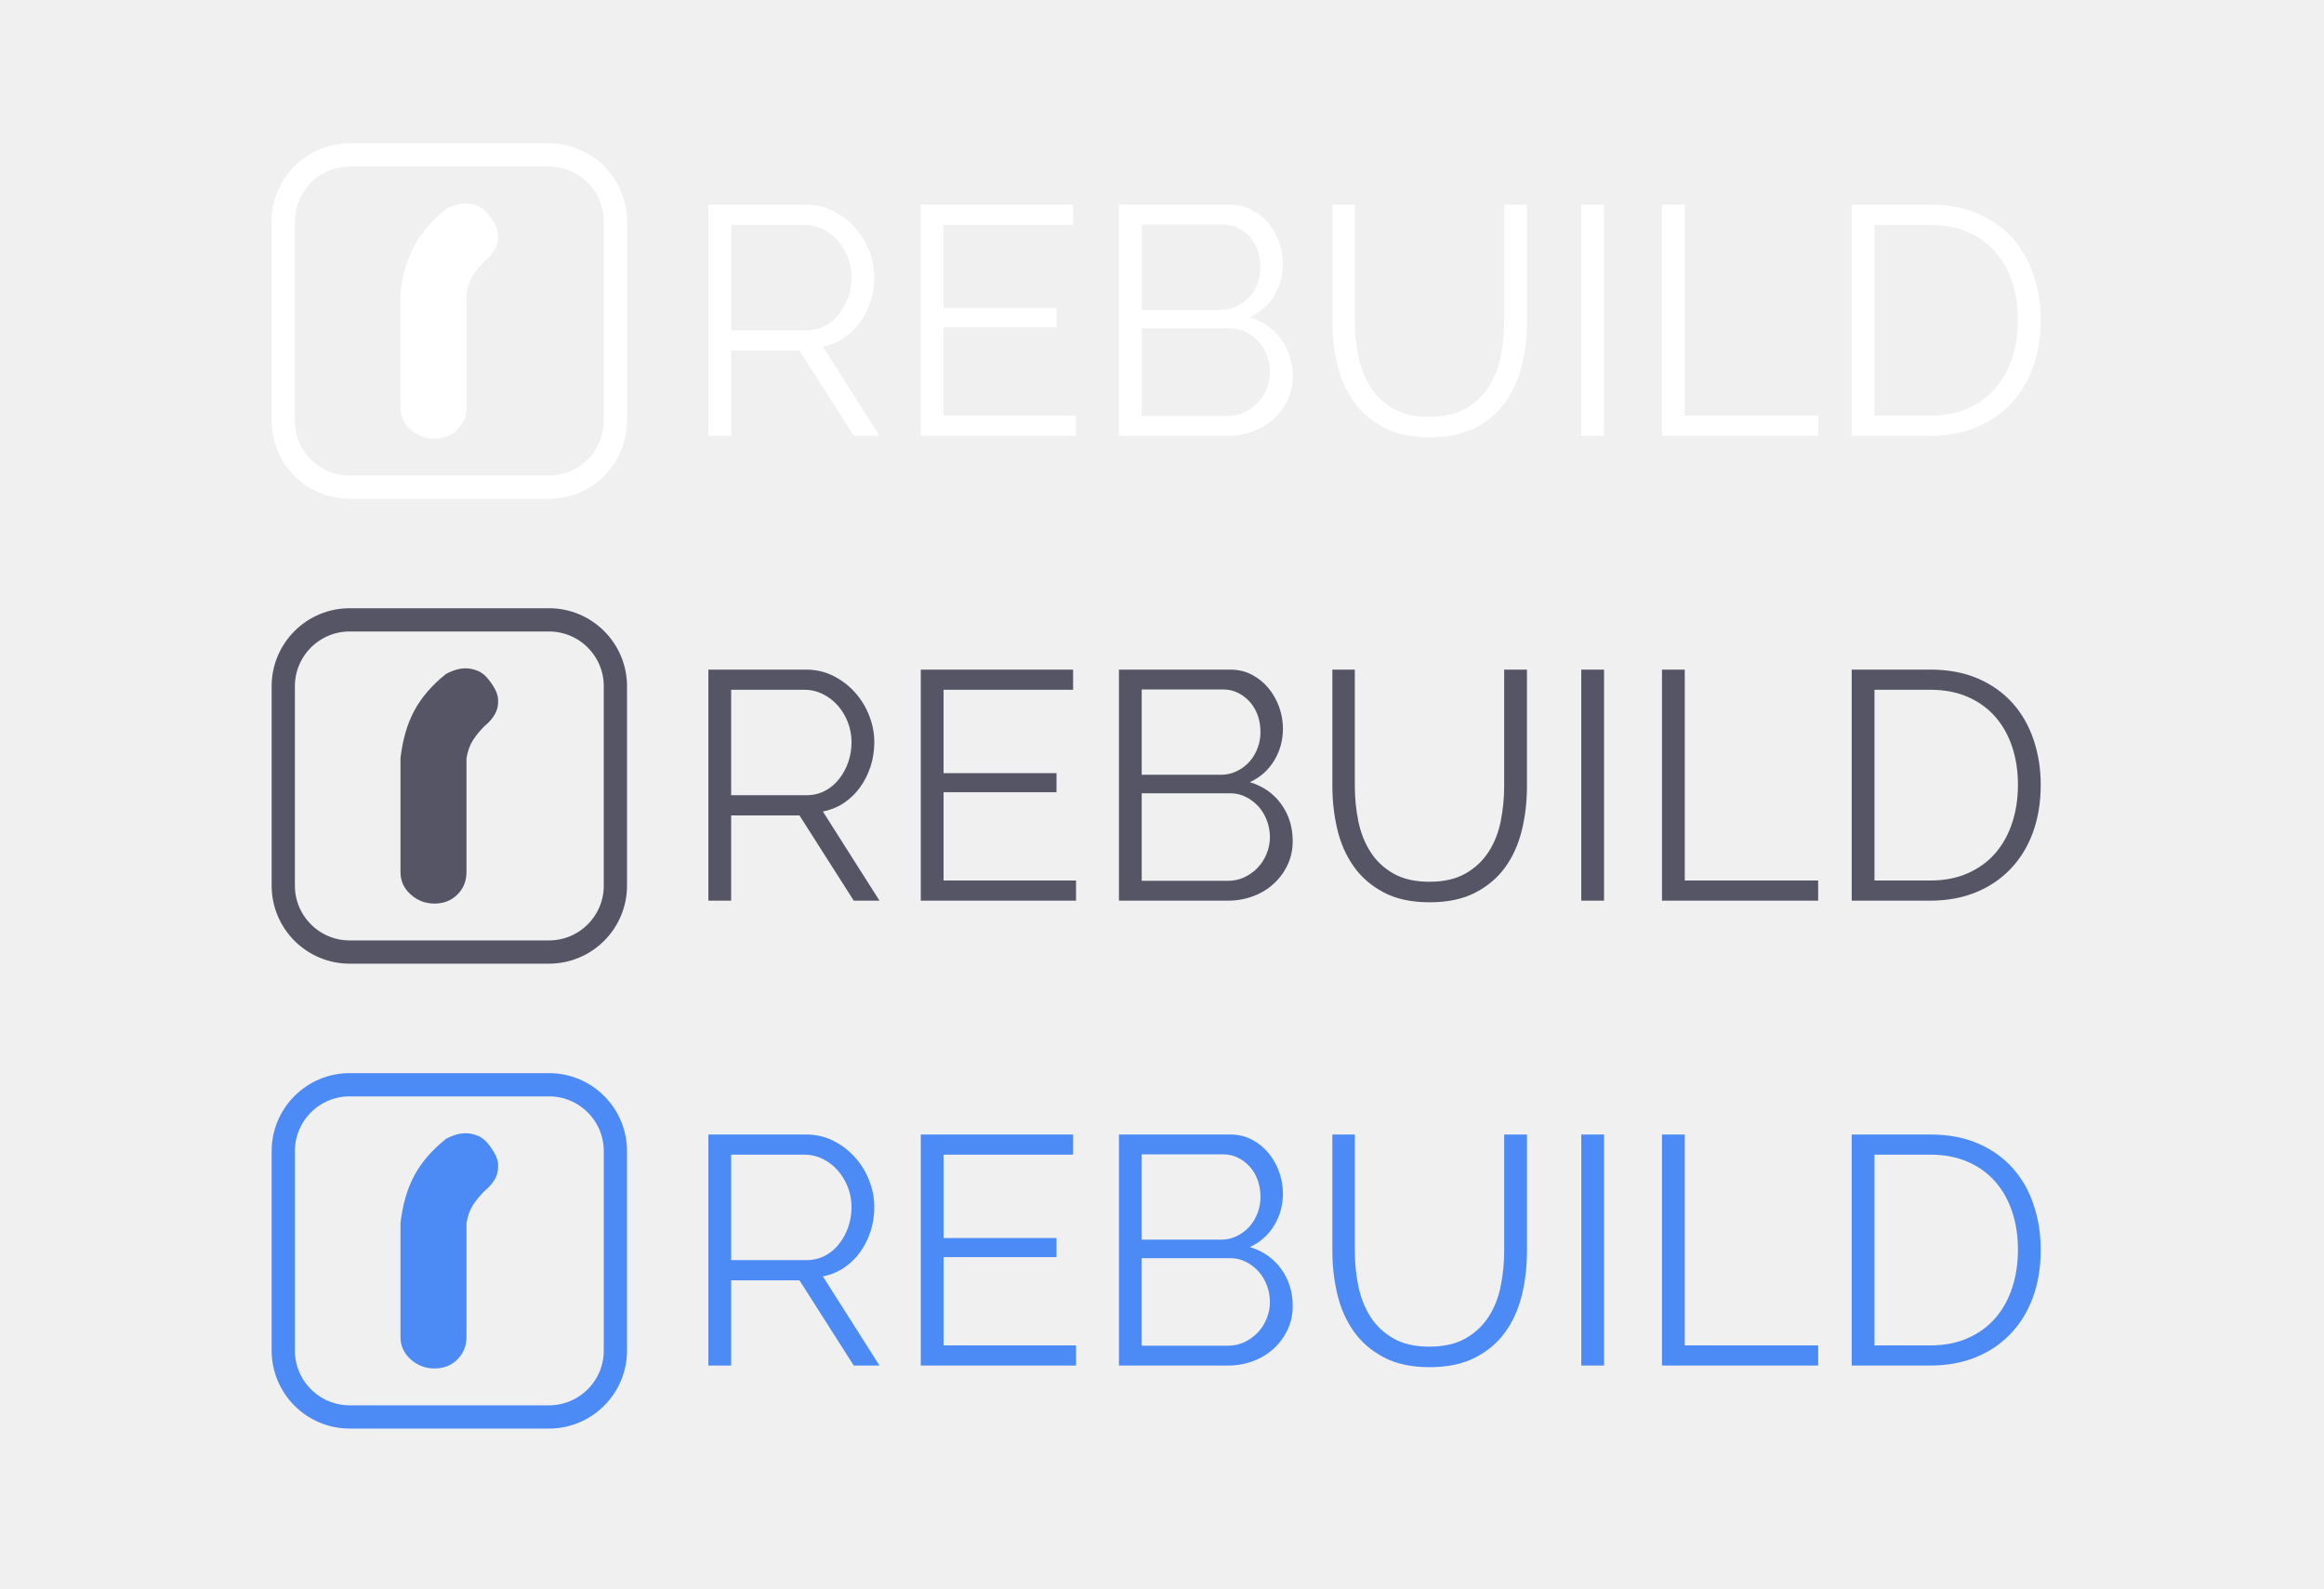
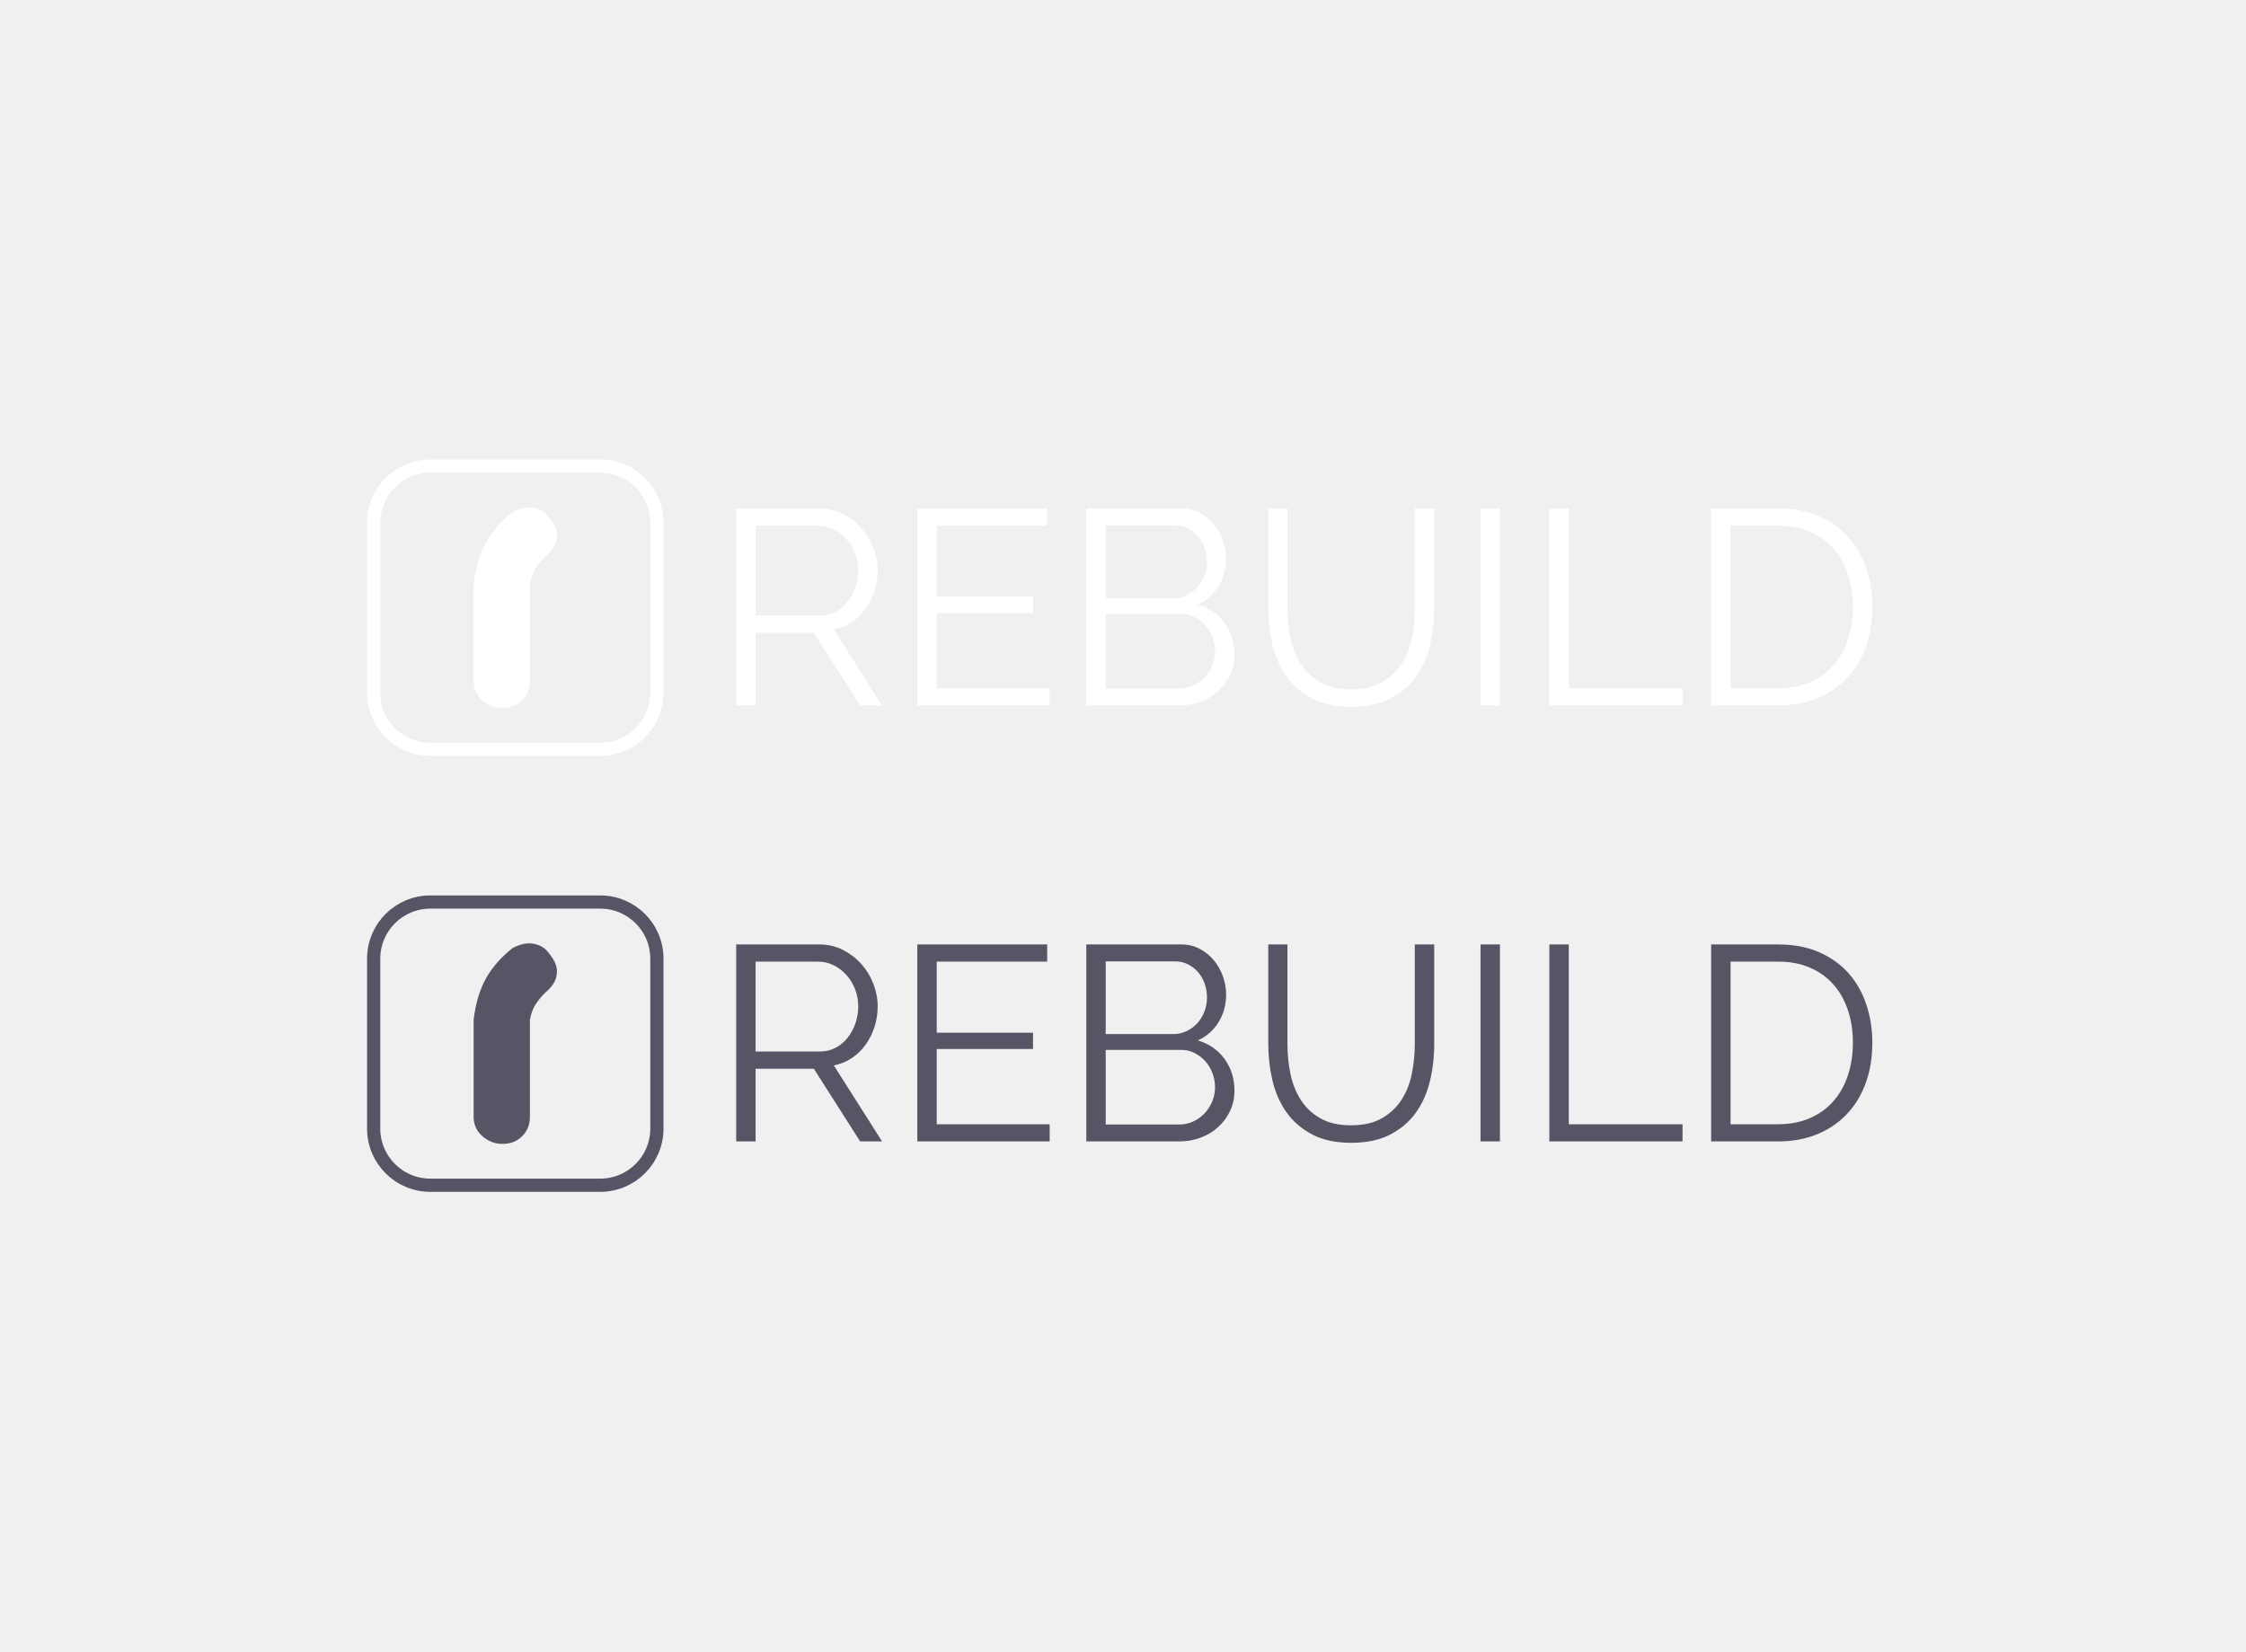
- <svg xmlns="http://www.w3.org/2000/svg" width="100%" height="100%" color-interpolation-filters="sRGB" preserveAspectRatio="xMidYMid meet" style="margin:auto" version="1.0" viewBox="0 0 300 205">
-   <g fill="#fff" transform="translate(36.56641,20)">
+ <svg xmlns="http://www.w3.org/2000/svg" width="100%" height="100%" color-interpolation-filters="sRGB" preserveAspectRatio="xMidYMid meet" style="margin:auto" version="1.0" viewBox="0 0 340 250">
+   <g fill="#fff" transform="translate(56.56641,70.56309)">
    <g transform="translate(0,0)">
-       <rect width="42.874" height="42.874" x="0" y="0" fill-opacity="0" stroke="rgb(255, 255, 255)" stroke-width="3" rx="8.575" ry="8.575" />
+       <rect width="42.874" height="42.874" x="0" y="0" fill-opacity="0" stroke="rgb(255, 255, 255)" stroke-width="2" rx="8.575" ry="8.575" />
      <g transform="translate(15.13222,6.257222)">
        <g>
          <path d="M12.66-28.92L12.66-28.92L12.66-28.92Q13.74-27.54 13.80-26.49L13.80-26.49L13.80-26.49Q13.86-25.44 13.44-24.66L13.44-24.66L13.44-24.66Q12.96-23.76 12.06-23.04L12.06-23.04L12.06-23.04Q11.16-22.14 10.56-21.21L10.56-21.21L10.56-21.21Q9.96-20.28 9.72-18.90L9.72-18.90L9.72-4.20L9.72-4.20Q9.72-2.46 8.55-1.29L8.55-1.29L8.55-1.29Q7.38-0.12 5.58-0.12L5.58-0.12L5.58-0.12Q3.84-0.12 2.52-1.29L2.52-1.29L2.52-1.29Q1.20-2.46 1.20-4.20L1.20-4.20L1.20-18.90L1.20-18.90Q1.62-22.50 3-25.05L3-25.05L3-25.05Q4.38-27.60 7.08-29.76L7.08-29.76L7.08-29.76Q7.50-30 8.19-30.24L8.19-30.24L8.19-30.24Q8.88-30.48 9.63-30.48L9.63-30.48L9.63-30.48Q10.38-30.48 11.19-30.15L11.19-30.15L11.19-30.15Q12-29.82 12.66-28.92Z" transform="translate(-1.2,30.48)" />
        </g>
      </g>
    </g>
    <g transform="translate(54.87382,6.421284)">
      <g class="tp-name">
        <g>
          <path d="M6.68 0L3.74 0L3.74-29.82L16.34-29.82L16.34-29.82Q18.27-29.82 19.89-29.00L19.89-29.00L19.89-29.00Q21.50-28.18 22.68-26.86L22.68-26.86L22.68-26.86Q23.86-25.54 24.51-23.86L24.51-23.86L24.51-23.86Q25.16-22.18 25.16-20.45L25.16-20.45L25.16-20.45Q25.16-18.82 24.68-17.33L24.68-17.33L24.68-17.33Q24.19-15.83 23.33-14.64L23.33-14.64L23.33-14.64Q22.47-13.44 21.25-12.62L21.25-12.62L21.25-12.62Q20.03-11.80 18.52-11.51L18.52-11.51L25.83 0L22.51 0L15.50-11.00L6.68-11.00L6.68 0M6.68-27.22L6.68-13.61L16.42-13.61L16.42-13.61Q17.72-13.61 18.80-14.18L18.80-14.18L18.80-14.18Q19.87-14.74 20.62-15.71L20.62-15.71L20.62-15.71Q21.38-16.67 21.80-17.89L21.80-17.89L21.80-17.89Q22.22-19.11 22.22-20.45L22.22-20.45L22.22-20.45Q22.22-21.80 21.74-23.04L21.74-23.04L21.74-23.04Q21.25-24.28 20.43-25.20L20.43-25.20L20.43-25.20Q19.61-26.12 18.50-26.67L18.50-26.67L18.50-26.67Q17.39-27.22 16.17-27.22L16.17-27.22L6.68-27.22ZM34.10-2.60L51.20-2.60L51.20 0L31.16 0L31.16-29.82L50.82-29.82L50.82-27.22L34.10-27.22L34.10-16.46L48.68-16.46L48.68-13.99L34.10-13.99L34.10-2.60ZM79.17-7.69L79.17-7.69L79.17-7.69Q79.17-6.01 78.50-4.60L78.50-4.60L78.50-4.60Q77.83-3.19 76.69-2.16L76.69-2.16L76.69-2.16Q75.56-1.13 74.05-0.57L74.05-0.57L74.05-0.57Q72.53 0 70.81 0L70.81 0L56.74 0L56.74-29.82L71.11-29.82L71.11-29.82Q72.66-29.82 73.92-29.15L73.92-29.15L73.92-29.15Q75.18-28.48 76.06-27.41L76.06-27.41L76.06-27.41Q76.94-26.33 77.43-24.97L77.43-24.97L77.43-24.97Q77.91-23.60 77.91-22.22L77.91-22.22L77.91-22.22Q77.91-19.95 76.78-18.08L76.78-18.08L76.78-18.08Q75.64-16.21 73.63-15.29L73.63-15.29L73.63-15.29Q76.19-14.53 77.68-12.47L77.68-12.47L77.68-12.47Q79.17-10.42 79.17-7.69M76.23-8.19L76.23-8.19L76.23-8.19Q76.23-9.28 75.85-10.31L75.85-10.31L75.85-10.31Q75.47-11.34 74.78-12.12L74.78-12.12L74.78-12.12Q74.09-12.89 73.14-13.38L73.14-13.38L73.14-13.38Q72.20-13.86 71.11-13.86L71.11-13.86L59.68-13.86L59.68-2.56L70.81-2.56L70.81-2.56Q71.95-2.56 72.93-3.02L72.93-3.02L72.93-3.02Q73.92-3.49 74.66-4.26L74.66-4.26L74.66-4.26Q75.39-5.04 75.81-6.07L75.81-6.07L75.81-6.07Q76.23-7.10 76.23-8.19M70.18-27.26L59.68-27.26L59.68-16.25L69.93-16.25L69.93-16.25Q71.02-16.25 71.97-16.72L71.97-16.72L71.97-16.72Q72.91-17.18 73.58-17.93L73.58-17.93L73.58-17.93Q74.26-18.69 74.63-19.68L74.63-19.68L74.63-19.68Q75.01-20.66 75.01-21.76L75.01-21.76L75.01-21.76Q75.01-22.89 74.66-23.90L74.66-23.90L74.66-23.90Q74.30-24.91 73.65-25.64L73.65-25.64L73.65-25.64Q73.00-26.38 72.11-26.82L72.11-26.82L72.11-26.82Q71.23-27.26 70.18-27.26L70.18-27.26ZM96.81-2.44L96.81-2.44L96.81-2.44Q99.62-2.44 101.49-3.51L101.49-3.51L101.49-3.51Q103.36-4.58 104.47-6.32L104.47-6.32L104.47-6.32Q105.59-8.06 106.03-10.29L106.03-10.29L106.03-10.29Q106.47-12.52 106.47-14.78L106.47-14.78L106.47-29.82L109.41-29.82L109.41-14.78L109.41-14.78Q109.41-11.76 108.74-9.05L108.74-9.05L108.74-9.05Q108.07-6.34 106.58-4.28L106.58-4.28L106.58-4.28Q105.08-2.23 102.69-1.01L102.69-1.01L102.69-1.01Q100.30 0.21 96.85 0.21L96.85 0.21L96.85 0.21Q93.32 0.21 90.91-1.07L90.91-1.07L90.91-1.07Q88.49-2.35 87.02-4.45L87.02-4.45L87.02-4.45Q85.55-6.55 84.92-9.24L84.92-9.24L84.92-9.24Q84.29-11.93 84.29-14.78L84.29-14.78L84.29-29.82L87.19-29.82L87.19-14.78L87.19-14.78Q87.19-12.43 87.65-10.21L87.65-10.21L87.65-10.21Q88.12-7.98 89.23-6.26L89.23-6.26L89.23-6.26Q90.34-4.54 92.19-3.49L92.19-3.49L92.19-3.49Q94.04-2.44 96.81-2.44ZM119.36 0L116.42 0L116.42-29.82L119.36-29.82L119.36 0ZM147 0L126.84 0L126.84-29.82L129.78-29.82L129.78-2.60L147-2.60L147 0ZM161.45 0L151.33 0L151.33-29.82L161.45-29.82L161.45-29.82Q165.02-29.82 167.69-28.64L167.69-28.64L167.69-28.64Q170.35-27.47 172.14-25.45L172.14-25.45L172.14-25.45Q173.92-23.44 174.82-20.73L174.82-20.73L174.82-20.73Q175.73-18.02 175.73-14.95L175.73-14.95L175.73-14.95Q175.73-11.55 174.72-8.80L174.72-8.80L174.72-8.80Q173.71-6.05 171.84-4.10L171.84-4.10L171.84-4.10Q169.97-2.14 167.35-1.07L167.35-1.07L167.35-1.07Q164.72 0 161.45 0L161.45 0M172.79-14.95L172.79-14.95L172.79-14.95Q172.79-17.64 172.03-19.89L172.03-19.89L172.03-19.89Q171.28-22.13 169.83-23.77L169.83-23.77L169.83-23.77Q168.38-25.41 166.28-26.31L166.28-26.31L166.28-26.31Q164.18-27.22 161.45-27.22L161.45-27.22L154.27-27.22L154.27-2.60L161.45-2.60L161.45-2.60Q164.22-2.60 166.34-3.55L166.34-3.55L166.34-3.55Q168.46-4.49 169.89-6.15L169.89-6.15L169.89-6.15Q171.32-7.81 172.05-10.06L172.05-10.06L172.05-10.06Q172.79-12.31 172.79-14.95Z" transform="translate(-3.738,29.82)" />
        </g>
      </g>
    </g>
  </g>
-   <g fill="#556" transform="translate(36.56641,80)">
+   <g fill="#556" transform="translate(56.56641,136.5631)">
    <g transform="translate(0,0)">
-       <rect width="42.874" height="42.874" x="0" y="0" fill-opacity="0" stroke="#556" stroke-width="3" rx="8.575" ry="8.575" />
-       <g transform="translate(15.13222,6.257222)">
-         <g>
-           <path d="M12.66-28.92L12.66-28.92L12.66-28.92Q13.74-27.54 13.80-26.49L13.80-26.49L13.80-26.49Q13.86-25.44 13.44-24.66L13.44-24.66L13.44-24.66Q12.96-23.76 12.06-23.04L12.06-23.04L12.06-23.04Q11.16-22.14 10.56-21.21L10.56-21.21L10.56-21.21Q9.96-20.28 9.72-18.90L9.72-18.90L9.72-4.20L9.72-4.20Q9.72-2.46 8.55-1.29L8.55-1.29L8.55-1.29Q7.38-0.12 5.58-0.12L5.58-0.12L5.58-0.12Q3.84-0.12 2.52-1.29L2.52-1.29L2.52-1.29Q1.20-2.46 1.20-4.20L1.20-4.20L1.20-18.90L1.20-18.90Q1.62-22.50 3-25.05L3-25.05L3-25.05Q4.38-27.60 7.08-29.76L7.08-29.76L7.08-29.76Q7.50-30 8.19-30.24L8.19-30.24L8.19-30.24Q8.88-30.48 9.63-30.48L9.63-30.48L9.63-30.48Q10.38-30.48 11.19-30.15L11.19-30.15L11.19-30.15Q12-29.82 12.66-28.92Z" transform="translate(-1.2,30.48)" />
-         </g>
-       </g>
-     </g>
-     <g transform="translate(54.87382,6.421284)">
-       <g class="tp-name">
-         <g>
-           <path d="M6.68 0L3.74 0L3.74-29.82L16.34-29.82L16.34-29.82Q18.27-29.82 19.89-29.00L19.89-29.00L19.89-29.00Q21.50-28.18 22.68-26.86L22.68-26.86L22.68-26.86Q23.86-25.54 24.51-23.86L24.51-23.86L24.51-23.86Q25.16-22.18 25.16-20.45L25.16-20.45L25.16-20.45Q25.16-18.82 24.68-17.33L24.68-17.33L24.68-17.33Q24.19-15.83 23.33-14.64L23.33-14.64L23.33-14.64Q22.47-13.44 21.25-12.62L21.25-12.62L21.25-12.62Q20.03-11.80 18.52-11.51L18.52-11.51L25.83 0L22.51 0L15.50-11.00L6.68-11.00L6.68 0M6.68-27.22L6.68-13.61L16.42-13.61L16.42-13.61Q17.72-13.61 18.80-14.18L18.80-14.18L18.80-14.18Q19.87-14.74 20.62-15.71L20.62-15.71L20.62-15.71Q21.38-16.67 21.80-17.89L21.80-17.89L21.80-17.89Q22.22-19.11 22.22-20.45L22.22-20.45L22.22-20.45Q22.22-21.80 21.74-23.04L21.74-23.04L21.74-23.04Q21.25-24.28 20.43-25.20L20.43-25.20L20.43-25.20Q19.61-26.12 18.50-26.67L18.50-26.67L18.50-26.67Q17.39-27.22 16.17-27.22L16.17-27.22L6.68-27.22ZM34.10-2.60L51.20-2.60L51.20 0L31.16 0L31.16-29.82L50.82-29.82L50.82-27.22L34.10-27.22L34.10-16.46L48.68-16.46L48.68-13.99L34.10-13.99L34.10-2.60ZM79.17-7.69L79.17-7.69L79.17-7.69Q79.17-6.01 78.50-4.60L78.50-4.60L78.50-4.60Q77.83-3.19 76.69-2.16L76.69-2.16L76.69-2.16Q75.56-1.13 74.05-0.57L74.05-0.57L74.05-0.57Q72.53 0 70.81 0L70.81 0L56.74 0L56.74-29.82L71.11-29.82L71.11-29.82Q72.66-29.82 73.92-29.15L73.92-29.15L73.92-29.15Q75.18-28.48 76.06-27.41L76.06-27.41L76.06-27.41Q76.94-26.33 77.43-24.97L77.43-24.97L77.43-24.97Q77.91-23.60 77.91-22.22L77.91-22.22L77.91-22.22Q77.91-19.95 76.78-18.08L76.78-18.08L76.78-18.08Q75.64-16.21 73.63-15.29L73.63-15.29L73.63-15.29Q76.19-14.53 77.68-12.47L77.68-12.47L77.68-12.47Q79.17-10.42 79.17-7.69M76.23-8.19L76.23-8.19L76.23-8.19Q76.23-9.28 75.85-10.31L75.85-10.31L75.85-10.31Q75.47-11.34 74.78-12.12L74.78-12.12L74.78-12.12Q74.09-12.89 73.14-13.38L73.14-13.38L73.14-13.38Q72.20-13.86 71.11-13.86L71.11-13.86L59.68-13.86L59.68-2.56L70.81-2.56L70.81-2.56Q71.95-2.56 72.93-3.02L72.93-3.02L72.93-3.02Q73.92-3.49 74.66-4.26L74.66-4.26L74.66-4.26Q75.39-5.04 75.81-6.07L75.81-6.07L75.81-6.07Q76.23-7.10 76.23-8.19M70.18-27.26L59.68-27.26L59.68-16.25L69.93-16.25L69.93-16.25Q71.02-16.25 71.97-16.72L71.97-16.72L71.97-16.72Q72.91-17.18 73.58-17.93L73.58-17.93L73.58-17.93Q74.26-18.69 74.63-19.68L74.63-19.68L74.63-19.68Q75.01-20.66 75.01-21.76L75.01-21.76L75.01-21.76Q75.01-22.89 74.66-23.90L74.66-23.90L74.66-23.90Q74.30-24.91 73.65-25.64L73.65-25.64L73.65-25.64Q73.00-26.38 72.11-26.82L72.11-26.82L72.11-26.82Q71.23-27.26 70.18-27.26L70.18-27.26ZM96.81-2.44L96.81-2.44L96.81-2.44Q99.62-2.44 101.49-3.51L101.49-3.51L101.49-3.51Q103.36-4.58 104.47-6.32L104.47-6.32L104.47-6.32Q105.59-8.06 106.03-10.29L106.03-10.29L106.03-10.29Q106.47-12.52 106.47-14.78L106.47-14.78L106.47-29.82L109.41-29.82L109.41-14.78L109.41-14.78Q109.41-11.76 108.74-9.05L108.74-9.05L108.74-9.05Q108.07-6.34 106.58-4.28L106.58-4.28L106.58-4.28Q105.08-2.23 102.69-1.01L102.69-1.01L102.69-1.01Q100.30 0.21 96.85 0.21L96.85 0.21L96.85 0.21Q93.32 0.21 90.91-1.07L90.91-1.07L90.91-1.07Q88.49-2.35 87.02-4.45L87.02-4.45L87.02-4.45Q85.55-6.55 84.92-9.24L84.92-9.24L84.92-9.24Q84.29-11.93 84.29-14.78L84.29-14.78L84.29-29.82L87.19-29.82L87.19-14.78L87.19-14.78Q87.19-12.43 87.65-10.21L87.65-10.21L87.65-10.21Q88.12-7.98 89.23-6.26L89.23-6.26L89.23-6.26Q90.34-4.54 92.19-3.49L92.19-3.49L92.19-3.49Q94.04-2.44 96.81-2.44ZM119.36 0L116.42 0L116.42-29.82L119.36-29.82L119.36 0ZM147 0L126.84 0L126.84-29.82L129.78-29.82L129.78-2.60L147-2.60L147 0ZM161.45 0L151.33 0L151.33-29.82L161.45-29.82L161.45-29.82Q165.02-29.82 167.69-28.64L167.69-28.64L167.69-28.64Q170.35-27.47 172.14-25.45L172.14-25.45L172.14-25.45Q173.92-23.44 174.82-20.73L174.82-20.73L174.82-20.73Q175.73-18.02 175.73-14.95L175.73-14.95L175.73-14.95Q175.73-11.55 174.72-8.80L174.72-8.80L174.72-8.80Q173.71-6.05 171.84-4.10L171.84-4.10L171.84-4.10Q169.97-2.14 167.35-1.07L167.35-1.07L167.35-1.07Q164.72 0 161.45 0L161.45 0M172.79-14.95L172.79-14.95L172.79-14.95Q172.79-17.64 172.03-19.89L172.03-19.89L172.03-19.89Q171.28-22.13 169.83-23.77L169.83-23.77L169.83-23.77Q168.38-25.41 166.28-26.31L166.28-26.31L166.28-26.31Q164.18-27.22 161.45-27.22L161.45-27.22L154.27-27.22L154.27-2.60L161.45-2.60L161.45-2.60Q164.22-2.60 166.34-3.55L166.34-3.55L166.34-3.55Q168.46-4.49 169.89-6.15L169.89-6.15L169.89-6.15Q171.32-7.81 172.05-10.06L172.05-10.06L172.05-10.06Q172.79-12.31 172.79-14.95Z" transform="translate(-3.738,29.82)" />
-         </g>
-       </g>
-     </g>
-   </g>
-   <g fill="#4c8bf5" transform="translate(36.56641,140)">
-     <g transform="translate(0,0)">
-       <rect width="42.874" height="42.874" x="0" y="0" fill-opacity="0" stroke="#4c8bf5" stroke-width="3" rx="8.575" ry="8.575" />
+       <rect width="42.874" height="42.874" x="0" y="0" fill-opacity="0" stroke="#556" stroke-width="2" rx="8.575" ry="8.575" />
      <g transform="translate(15.13222,6.257222)">
        <g>
          <path d="M12.66-28.92L12.66-28.92L12.66-28.92Q13.74-27.54 13.80-26.49L13.80-26.49L13.80-26.49Q13.86-25.44 13.44-24.66L13.44-24.66L13.44-24.66Q12.96-23.76 12.06-23.04L12.06-23.04L12.06-23.04Q11.16-22.14 10.56-21.21L10.56-21.21L10.56-21.21Q9.96-20.28 9.72-18.90L9.72-18.90L9.72-4.20L9.72-4.20Q9.72-2.46 8.55-1.29L8.55-1.29L8.55-1.29Q7.38-0.12 5.58-0.12L5.58-0.12L5.58-0.12Q3.84-0.12 2.52-1.29L2.52-1.29L2.52-1.29Q1.20-2.46 1.20-4.20L1.20-4.20L1.20-18.90L1.20-18.90Q1.62-22.50 3-25.05L3-25.05L3-25.05Q4.38-27.60 7.08-29.76L7.08-29.76L7.08-29.76Q7.50-30 8.19-30.24L8.19-30.24L8.19-30.24Q8.88-30.48 9.63-30.48L9.63-30.48L9.63-30.48Q10.38-30.48 11.19-30.15L11.19-30.15L11.19-30.15Q12-29.82 12.66-28.92Z" transform="translate(-1.2,30.48)" />
        </g>
      </g>
    </g>
    <g transform="translate(54.87382,6.421284)">
      <g class="tp-name">
        <g>
          <path d="M6.68 0L3.74 0L3.74-29.82L16.34-29.82L16.34-29.82Q18.27-29.82 19.89-29.00L19.89-29.00L19.89-29.00Q21.50-28.18 22.68-26.86L22.68-26.86L22.68-26.86Q23.86-25.54 24.51-23.86L24.51-23.86L24.51-23.86Q25.16-22.18 25.16-20.45L25.16-20.45L25.16-20.45Q25.16-18.82 24.68-17.33L24.68-17.33L24.68-17.33Q24.19-15.83 23.33-14.64L23.33-14.64L23.33-14.64Q22.47-13.44 21.25-12.62L21.25-12.62L21.25-12.62Q20.03-11.80 18.52-11.51L18.52-11.51L25.83 0L22.51 0L15.50-11.00L6.68-11.00L6.68 0M6.68-27.22L6.68-13.61L16.42-13.61L16.42-13.61Q17.72-13.61 18.80-14.18L18.80-14.18L18.80-14.18Q19.87-14.74 20.62-15.71L20.62-15.71L20.62-15.71Q21.38-16.67 21.80-17.89L21.80-17.89L21.80-17.89Q22.22-19.11 22.22-20.45L22.22-20.45L22.22-20.45Q22.22-21.80 21.74-23.04L21.74-23.04L21.74-23.04Q21.25-24.28 20.43-25.20L20.43-25.20L20.43-25.20Q19.61-26.12 18.50-26.67L18.50-26.67L18.50-26.67Q17.39-27.22 16.17-27.22L16.17-27.22L6.68-27.22ZM34.10-2.60L51.20-2.60L51.20 0L31.16 0L31.16-29.82L50.82-29.82L50.82-27.22L34.10-27.22L34.10-16.46L48.68-16.46L48.68-13.99L34.10-13.99L34.10-2.60ZM79.17-7.69L79.17-7.69L79.17-7.69Q79.17-6.01 78.50-4.60L78.50-4.60L78.50-4.60Q77.83-3.19 76.69-2.16L76.69-2.16L76.69-2.16Q75.56-1.13 74.05-0.57L74.05-0.57L74.05-0.57Q72.53 0 70.81 0L70.81 0L56.74 0L56.74-29.82L71.11-29.82L71.11-29.82Q72.66-29.82 73.92-29.15L73.92-29.15L73.92-29.15Q75.18-28.48 76.06-27.41L76.06-27.41L76.06-27.41Q76.94-26.33 77.43-24.97L77.43-24.97L77.43-24.97Q77.91-23.60 77.91-22.22L77.91-22.22L77.91-22.22Q77.91-19.95 76.78-18.08L76.78-18.08L76.78-18.08Q75.64-16.21 73.63-15.29L73.63-15.29L73.63-15.29Q76.19-14.53 77.68-12.47L77.68-12.47L77.68-12.47Q79.17-10.42 79.17-7.69M76.23-8.19L76.23-8.19L76.23-8.19Q76.23-9.28 75.85-10.31L75.85-10.31L75.85-10.31Q75.47-11.34 74.78-12.12L74.78-12.12L74.78-12.12Q74.09-12.89 73.14-13.38L73.14-13.38L73.14-13.38Q72.20-13.86 71.11-13.86L71.11-13.86L59.68-13.86L59.68-2.56L70.81-2.56L70.81-2.56Q71.95-2.56 72.93-3.02L72.93-3.02L72.93-3.02Q73.92-3.49 74.66-4.26L74.66-4.26L74.66-4.26Q75.39-5.04 75.81-6.07L75.81-6.07L75.81-6.07Q76.23-7.10 76.23-8.19M70.18-27.26L59.68-27.26L59.68-16.25L69.93-16.25L69.93-16.25Q71.02-16.25 71.97-16.72L71.97-16.72L71.97-16.72Q72.91-17.18 73.58-17.93L73.58-17.93L73.58-17.93Q74.26-18.69 74.63-19.68L74.63-19.68L74.63-19.68Q75.01-20.66 75.01-21.76L75.01-21.76L75.01-21.76Q75.01-22.89 74.66-23.90L74.66-23.90L74.66-23.90Q74.30-24.91 73.65-25.64L73.65-25.64L73.65-25.64Q73.00-26.38 72.11-26.82L72.11-26.82L72.11-26.82Q71.23-27.26 70.18-27.26L70.18-27.26ZM96.81-2.44L96.81-2.44L96.81-2.44Q99.62-2.44 101.49-3.51L101.49-3.51L101.49-3.51Q103.36-4.58 104.47-6.32L104.47-6.32L104.47-6.32Q105.59-8.06 106.03-10.29L106.03-10.29L106.03-10.29Q106.47-12.52 106.47-14.78L106.47-14.78L106.47-29.82L109.41-29.82L109.41-14.78L109.41-14.78Q109.41-11.76 108.74-9.05L108.74-9.05L108.74-9.05Q108.07-6.34 106.58-4.28L106.58-4.28L106.58-4.28Q105.08-2.23 102.69-1.01L102.69-1.01L102.69-1.01Q100.30 0.21 96.85 0.21L96.85 0.21L96.85 0.21Q93.32 0.21 90.91-1.07L90.91-1.07L90.91-1.07Q88.49-2.35 87.02-4.45L87.02-4.45L87.02-4.45Q85.55-6.55 84.92-9.24L84.92-9.24L84.92-9.24Q84.29-11.93 84.29-14.78L84.29-14.78L84.29-29.82L87.19-29.82L87.19-14.78L87.19-14.78Q87.19-12.43 87.65-10.21L87.65-10.21L87.65-10.21Q88.12-7.98 89.23-6.26L89.23-6.26L89.23-6.26Q90.34-4.54 92.19-3.49L92.19-3.49L92.19-3.49Q94.04-2.44 96.81-2.44ZM119.36 0L116.42 0L116.42-29.82L119.36-29.82L119.36 0ZM147 0L126.84 0L126.84-29.82L129.78-29.82L129.78-2.60L147-2.60L147 0ZM161.45 0L151.33 0L151.33-29.82L161.45-29.82L161.45-29.82Q165.02-29.82 167.69-28.64L167.69-28.64L167.69-28.64Q170.35-27.47 172.14-25.45L172.14-25.45L172.14-25.45Q173.92-23.44 174.82-20.73L174.82-20.73L174.82-20.73Q175.73-18.02 175.73-14.95L175.73-14.95L175.73-14.95Q175.73-11.55 174.72-8.80L174.72-8.80L174.72-8.80Q173.71-6.05 171.84-4.10L171.84-4.10L171.84-4.10Q169.97-2.14 167.35-1.07L167.35-1.07L167.35-1.07Q164.72 0 161.45 0L161.45 0M172.79-14.95L172.79-14.95L172.79-14.95Q172.79-17.64 172.03-19.89L172.03-19.89L172.03-19.89Q171.28-22.13 169.83-23.77L169.83-23.77L169.83-23.77Q168.38-25.41 166.28-26.31L166.28-26.31L166.28-26.31Q164.18-27.22 161.45-27.22L161.45-27.22L154.27-27.22L154.27-2.60L161.45-2.60L161.45-2.60Q164.22-2.60 166.34-3.55L166.34-3.55L166.34-3.55Q168.46-4.49 169.89-6.15L169.89-6.15L169.89-6.15Q171.32-7.81 172.05-10.06L172.05-10.06L172.05-10.06Q172.79-12.31 172.79-14.95Z" transform="translate(-3.738,29.82)" />
        </g>
      </g>
    </g>
  </g>
</svg>
